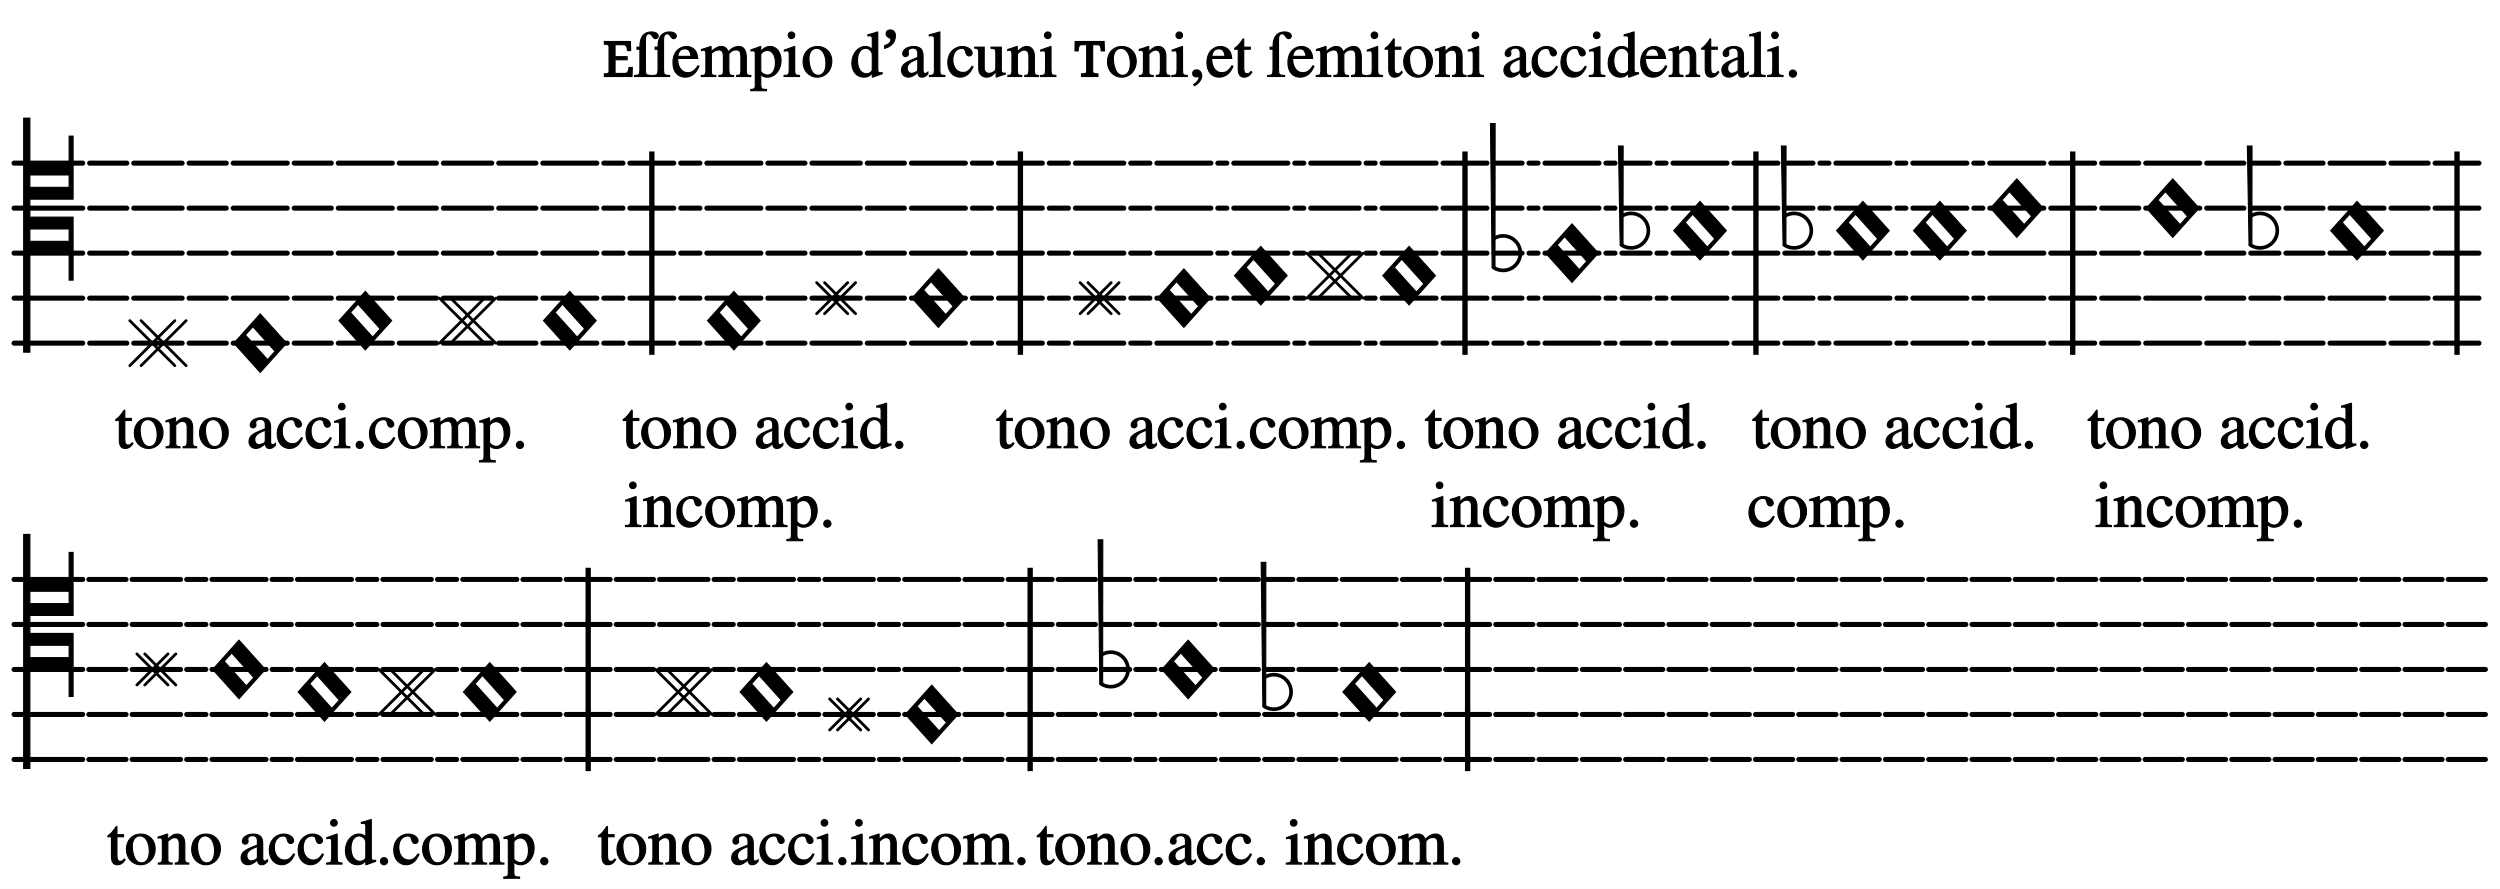
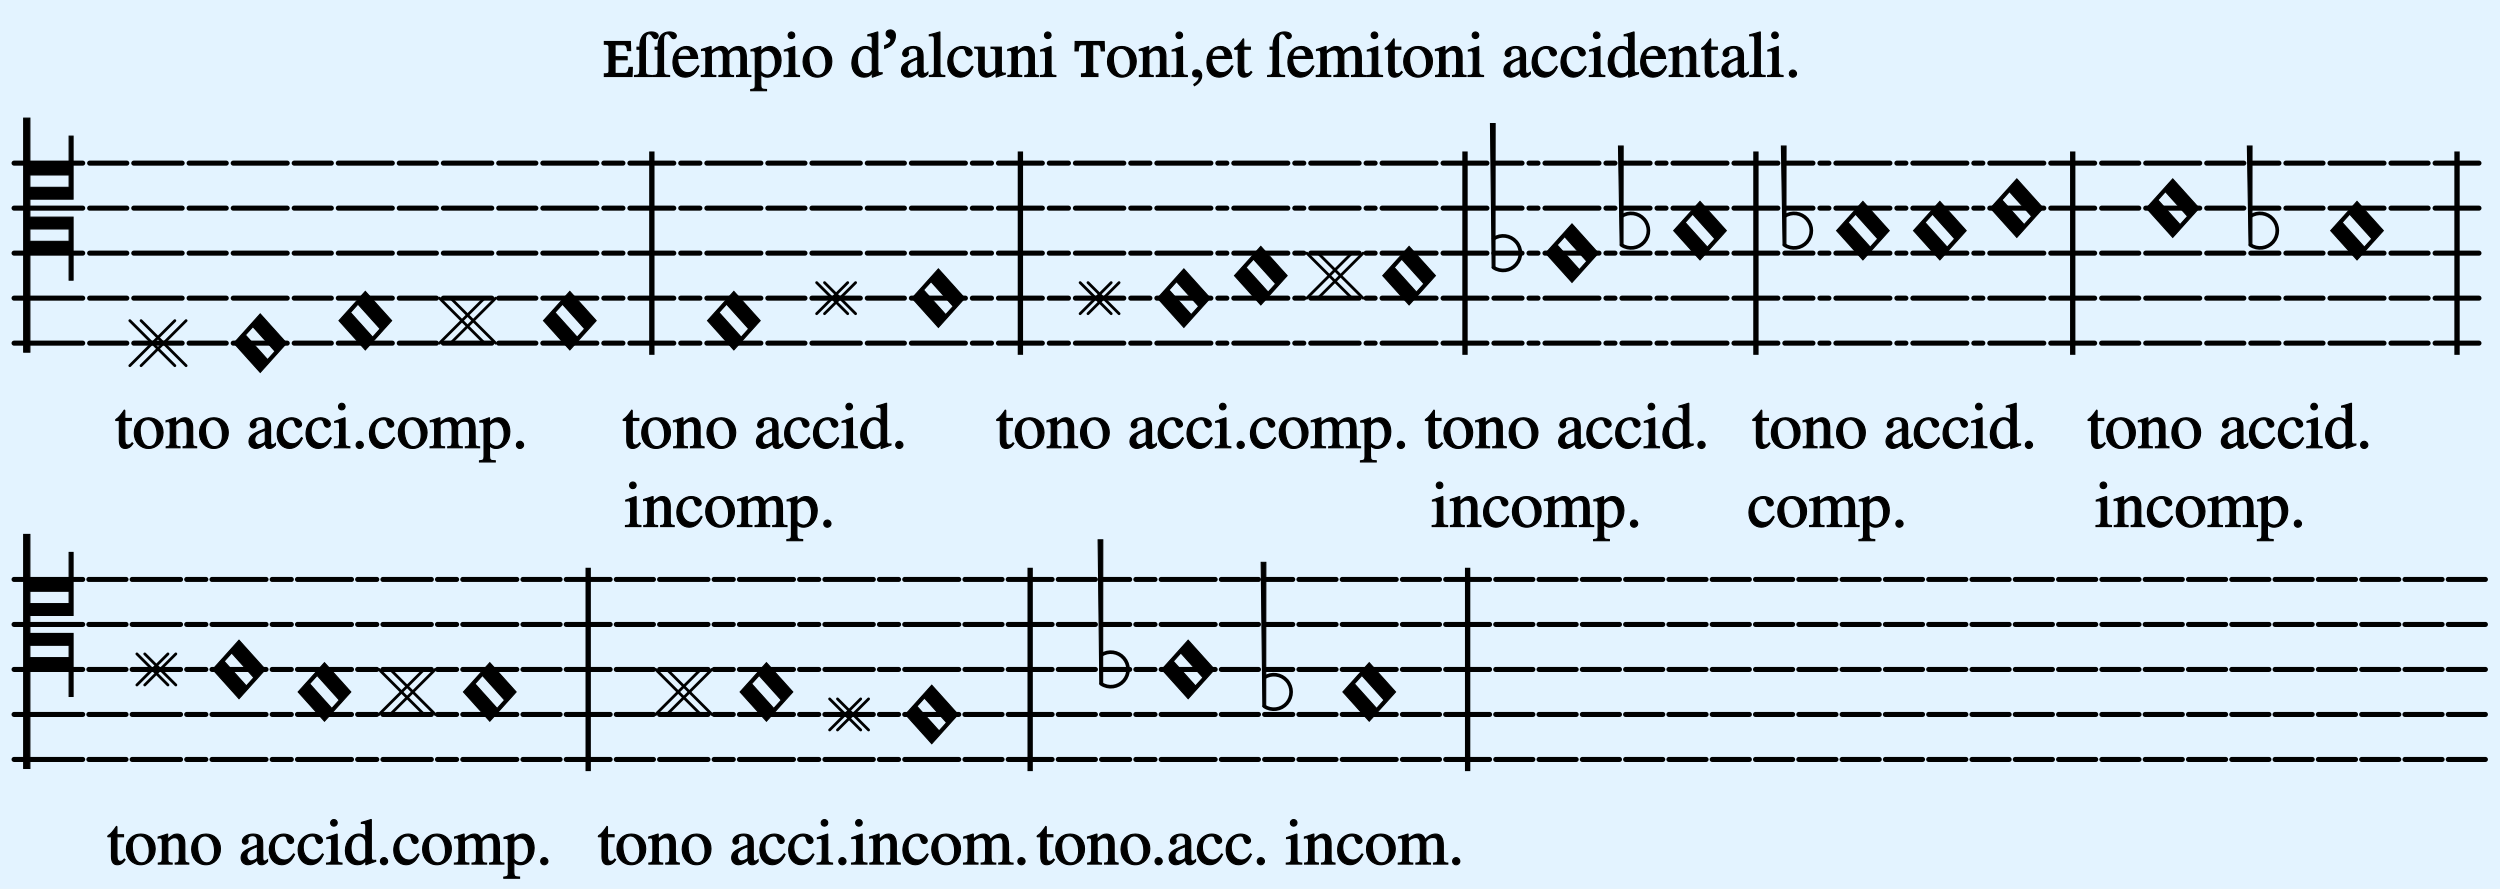
<svg xmlns="http://www.w3.org/2000/svg" xmlns:xlink="http://www.w3.org/1999/xlink" stroke="black" width="1111.0" viewBox="0 0 2222.0 790.0" id="b1-c23-m1-a" version="1.1">
-   <rect width="100%" height="100%" fill="white" stroke-width="0" />
+   <rect width="100%" height="100%" fill="#e3f3ff" stroke-width="0" />
  <defs>
    <g id="flat-4">
      <line x1="2.5" y1="35.0" x2="27.5" y2="35.0" stroke-width="4.5" stroke-linecap="round" />
      <line x1="2.5" y1="75.0" x2="27.5" y2="75.0" stroke-width="4.5" stroke-linecap="round" />
      <line x1="2.5" y1="115.0" x2="27.5" y2="115.0" stroke-width="4.5" stroke-linecap="round" />
      <line x1="2.5" y1="155.0" x2="27.5" y2="155.0" stroke-width="4.5" stroke-linecap="round" />
      <line x1="2.5" y1="195.0" x2="27.5" y2="195.0" stroke-width="4.5" stroke-linecap="round" />
      <path stroke="black" fill="none" stroke-width="3.25" stroke-linecap="round" d="M2.2 147.8 A15.36 15.36 0 1 0 2.2 122.2 " />
      <path fill="black" d="M0.95 147.8 L3.45 147.8 L3.575 19.8 L-0.55 19.8 z" />
    </g>
    <g id="sharp-5">
      <line x1="2.5" y1="35.0" x2="45.5" y2="35.0" stroke-width="4.5" stroke-linecap="round" />
      <line x1="2.5" y1="75.0" x2="45.5" y2="75.0" stroke-width="4.5" stroke-linecap="round" />
      <line x1="2.5" y1="115.0" x2="45.5" y2="115.0" stroke-width="4.5" stroke-linecap="round" />
      <line x1="2.5" y1="155.0" x2="45.5" y2="155.0" stroke-width="4.5" stroke-linecap="round" />
      <line x1="2.5" y1="195.0" x2="45.5" y2="195.0" stroke-width="4.5" stroke-linecap="round" />
      <line x1="41.3" y1="128.8" x2="13.7" y2="101.2" stroke-width="2.5" stroke-linecap="round" />
      <line x1="41.3" y1="101.2" x2="13.7" y2="128.8" stroke-width="2.5" stroke-linecap="round" />
      <line x1="34.3" y1="128.8" x2="6.7" y2="101.2" stroke-width="2.5" stroke-linecap="round" />
      <line x1="34.3" y1="101.2" x2="6.7" y2="128.8" stroke-width="2.5" stroke-linecap="round" />
    </g>
    <g id="semibrevis-7">
      <line x1="2.5" y1="35.0" x2="50.5" y2="35.0" stroke-width="4.5" stroke-linecap="round" />
      <line x1="2.5" y1="75.0" x2="50.5" y2="75.0" stroke-width="4.5" stroke-linecap="round" />
      <line x1="2.5" y1="115.0" x2="50.5" y2="115.0" stroke-width="4.5" stroke-linecap="round" />
      <line x1="2.5" y1="155.0" x2="50.5" y2="155.0" stroke-width="4.5" stroke-linecap="round" />
      <line x1="2.5" y1="195.0" x2="50.5" y2="195.0" stroke-width="4.5" stroke-linecap="round" />
      <path fill-rule="evenodd" fill="black" d="M26.5 101.0 L3.1 75.0 L26.5 49.0 L49.9 75.0 zM33.022 89.665 L13.302 67.753 L19.978 60.335 L39.698 82.247 z" />
    </g>
    <g id="semibrevis-6">
      <line x1="2.5" y1="35.0" x2="50.5" y2="35.0" stroke-width="4.5" stroke-linecap="round" />
      <line x1="2.5" y1="75.0" x2="50.5" y2="75.0" stroke-width="4.5" stroke-linecap="round" />
      <line x1="2.5" y1="115.0" x2="50.5" y2="115.0" stroke-width="4.5" stroke-linecap="round" />
      <line x1="2.5" y1="155.0" x2="50.5" y2="155.0" stroke-width="4.5" stroke-linecap="round" />
      <line x1="2.5" y1="195.0" x2="50.5" y2="195.0" stroke-width="4.5" stroke-linecap="round" />
      <path fill-rule="evenodd" fill="black" d="M26.5 121.0 L3.1 95.0 L26.5 69.0 L49.9 95.0 zM33.022 109.665 L13.302 87.753 L19.978 80.335 L39.698 102.247 z" />
    </g>
    <g id="flat-6">
      <line x1="2.5" y1="35.0" x2="27.5" y2="35.0" stroke-width="4.5" stroke-linecap="round" />
      <line x1="2.5" y1="75.0" x2="27.5" y2="75.0" stroke-width="4.5" stroke-linecap="round" />
      <line x1="2.5" y1="115.0" x2="27.5" y2="115.0" stroke-width="4.5" stroke-linecap="round" />
      <line x1="2.5" y1="155.0" x2="27.5" y2="155.0" stroke-width="4.5" stroke-linecap="round" />
      <line x1="2.5" y1="195.0" x2="27.5" y2="195.0" stroke-width="4.5" stroke-linecap="round" />
      <path stroke="black" fill="none" stroke-width="3.25" stroke-linecap="round" d="M2.2 107.8 A15.36 15.36 0 1 0 2.2 82.2 " />
      <path fill="black" d="M0.95 107.8 L3.45 107.8 L3.575 19.8 L-0.55 19.8 z" />
    </g>
    <g id="semibrevis-5">
      <line x1="2.5" y1="35.0" x2="50.5" y2="35.0" stroke-width="4.5" stroke-linecap="round" />
      <line x1="2.5" y1="75.0" x2="50.5" y2="75.0" stroke-width="4.5" stroke-linecap="round" />
      <line x1="2.5" y1="115.0" x2="50.5" y2="115.0" stroke-width="4.5" stroke-linecap="round" />
      <line x1="2.5" y1="155.0" x2="50.5" y2="155.0" stroke-width="4.5" stroke-linecap="round" />
      <line x1="2.5" y1="195.0" x2="50.5" y2="195.0" stroke-width="4.5" stroke-linecap="round" />
      <path fill-rule="evenodd" fill="black" d="M26.5 141.0 L3.1 115.0 L26.5 89.0 L49.9 115.0 zM33.022 129.665 L13.302 107.753 L19.978 100.335 L39.698 122.247 z" />
    </g>
    <g id="flat-5">
      <line x1="2.5" y1="35.0" x2="27.5" y2="35.0" stroke-width="4.5" stroke-linecap="round" />
      <line x1="2.5" y1="75.0" x2="27.5" y2="75.0" stroke-width="4.5" stroke-linecap="round" />
      <line x1="2.5" y1="115.0" x2="27.5" y2="115.0" stroke-width="4.5" stroke-linecap="round" />
      <line x1="2.5" y1="155.0" x2="27.5" y2="155.0" stroke-width="4.5" stroke-linecap="round" />
      <line x1="2.5" y1="195.0" x2="27.5" y2="195.0" stroke-width="4.5" stroke-linecap="round" />
      <path stroke="black" fill="none" stroke-width="3.25" stroke-linecap="round" d="M2.2 127.8 A15.36 15.36 0 1 0 2.2 102.2 " />
      <path fill="black" d="M0.95 127.8 L3.45 127.8 L3.575 -0.2 L-0.55 -0.2 z" />
    </g>
    <g id="sharp-4">
      <line x1="2.5" y1="35.0" x2="45.5" y2="35.0" stroke-width="4.5" stroke-linecap="round" />
      <line x1="2.5" y1="75.0" x2="45.5" y2="75.0" stroke-width="4.5" stroke-linecap="round" />
      <line x1="2.5" y1="115.0" x2="45.5" y2="115.0" stroke-width="4.5" stroke-linecap="round" />
      <line x1="2.5" y1="155.0" x2="45.5" y2="155.0" stroke-width="4.5" stroke-linecap="round" />
      <line x1="2.5" y1="195.0" x2="45.5" y2="195.0" stroke-width="4.5" stroke-linecap="round" />
      <line x1="49.0" y1="155.0" x2="9.0" y2="115.0" stroke-width="2.5" stroke-linecap="round" />
      <line x1="49.0" y1="115.0" x2="9.0" y2="155.0" stroke-width="2.5" stroke-linecap="round" />
      <line x1="39.0" y1="155.0" x2="-1.0" y2="115.0" stroke-width="2.5" stroke-linecap="round" />
      <line x1="39.0" y1="115.0" x2="-1.0" y2="155.0" stroke-width="2.5" stroke-linecap="round" />
    </g>
    <g id="semibrevis-4">
      <line x1="2.5" y1="35.0" x2="50.5" y2="35.0" stroke-width="4.5" stroke-linecap="round" />
      <line x1="2.5" y1="75.0" x2="50.5" y2="75.0" stroke-width="4.5" stroke-linecap="round" />
      <line x1="2.5" y1="115.0" x2="50.5" y2="115.0" stroke-width="4.5" stroke-linecap="round" />
      <line x1="2.5" y1="155.0" x2="50.5" y2="155.0" stroke-width="4.5" stroke-linecap="round" />
      <line x1="2.5" y1="195.0" x2="50.5" y2="195.0" stroke-width="4.5" stroke-linecap="round" />
      <path fill-rule="evenodd" fill="black" d="M26.5 161.0 L3.1 135.0 L26.5 109.0 L49.9 135.0 zM33.022 149.665 L13.302 127.753 L19.978 120.335 L39.698 142.247 z" />
    </g>
    <g id="blank-13">
      <line x1="2.5" y1="35.0" x2="10.5" y2="35.0" stroke-width="4.5" stroke-linecap="round" />
      <line x1="2.5" y1="75.0" x2="10.5" y2="75.0" stroke-width="4.5" stroke-linecap="round" />
      <line x1="2.5" y1="115.0" x2="10.5" y2="115.0" stroke-width="4.5" stroke-linecap="round" />
      <line x1="2.5" y1="155.0" x2="10.5" y2="155.0" stroke-width="4.5" stroke-linecap="round" />
      <line x1="2.5" y1="195.0" x2="10.5" y2="195.0" stroke-width="4.5" stroke-linecap="round" />
    </g>
    <g id="semibrevis-3">
      <line x1="2.5" y1="35.0" x2="50.5" y2="35.0" stroke-width="4.5" stroke-linecap="round" />
      <line x1="2.5" y1="75.0" x2="50.5" y2="75.0" stroke-width="4.5" stroke-linecap="round" />
      <line x1="2.5" y1="115.0" x2="50.5" y2="115.0" stroke-width="4.5" stroke-linecap="round" />
      <line x1="2.5" y1="155.0" x2="50.5" y2="155.0" stroke-width="4.5" stroke-linecap="round" />
      <line x1="2.5" y1="195.0" x2="50.5" y2="195.0" stroke-width="4.5" stroke-linecap="round" />
      <path fill-rule="evenodd" fill="black" d="M26.5 181.0 L3.1 155.0 L26.5 129.0 L49.9 155.0 zM33.022 169.665 L13.302 147.753 L19.978 140.335 L39.698 162.247 z" />
    </g>
    <g id="sharp-3">
      <line x1="2.5" y1="35.0" x2="45.5" y2="35.0" stroke-width="4.5" stroke-linecap="round" />
      <line x1="2.5" y1="75.0" x2="45.5" y2="75.0" stroke-width="4.5" stroke-linecap="round" />
      <line x1="2.5" y1="115.0" x2="45.5" y2="115.0" stroke-width="4.5" stroke-linecap="round" />
      <line x1="2.5" y1="155.0" x2="45.5" y2="155.0" stroke-width="4.5" stroke-linecap="round" />
      <line x1="2.5" y1="195.0" x2="45.5" y2="195.0" stroke-width="4.5" stroke-linecap="round" />
      <line x1="41.3" y1="168.8" x2="13.7" y2="141.2" stroke-width="2.5" stroke-linecap="round" />
      <line x1="41.3" y1="141.2" x2="13.7" y2="168.8" stroke-width="2.5" stroke-linecap="round" />
      <line x1="34.3" y1="168.8" x2="6.7" y2="141.2" stroke-width="2.5" stroke-linecap="round" />
      <line x1="34.3" y1="141.2" x2="6.7" y2="168.8" stroke-width="2.5" stroke-linecap="round" />
    </g>
    <g id="simple-barline">
      <line x1="2.5" y1="35.0" x2="41.5" y2="35.0" stroke-width="4.5" stroke-linecap="round" />
      <line x1="2.5" y1="75.0" x2="41.5" y2="75.0" stroke-width="4.5" stroke-linecap="round" />
      <line x1="2.5" y1="115.0" x2="41.5" y2="115.0" stroke-width="4.5" stroke-linecap="round" />
      <line x1="2.5" y1="155.0" x2="41.5" y2="155.0" stroke-width="4.5" stroke-linecap="round" />
      <line x1="2.5" y1="195.0" x2="41.5" y2="195.0" stroke-width="4.5" stroke-linecap="round" />
      <line x1="22.0" y1="203.0" x2="22.0" y2="27.0" stroke-width="4.75" stroke-linecap="square" />
    </g>
    <g id="blank-22">
      <line x1="2.5" y1="35.0" x2="19.5" y2="35.0" stroke-width="4.5" stroke-linecap="round" />
      <line x1="2.5" y1="75.0" x2="19.5" y2="75.0" stroke-width="4.5" stroke-linecap="round" />
      <line x1="2.5" y1="115.0" x2="19.5" y2="115.0" stroke-width="4.5" stroke-linecap="round" />
      <line x1="2.5" y1="155.0" x2="19.5" y2="155.0" stroke-width="4.5" stroke-linecap="round" />
      <line x1="2.5" y1="195.0" x2="19.5" y2="195.0" stroke-width="4.5" stroke-linecap="round" />
    </g>
    <g id="sharp-2">
      <line x1="2.5" y1="35.0" x2="45.5" y2="35.0" stroke-width="4.5" stroke-linecap="round" />
      <line x1="2.5" y1="75.0" x2="45.5" y2="75.0" stroke-width="4.5" stroke-linecap="round" />
      <line x1="2.5" y1="115.0" x2="45.5" y2="115.0" stroke-width="4.5" stroke-linecap="round" />
      <line x1="2.5" y1="155.0" x2="45.5" y2="155.0" stroke-width="4.5" stroke-linecap="round" />
      <line x1="2.5" y1="195.0" x2="45.5" y2="195.0" stroke-width="4.5" stroke-linecap="round" />
      <line x1="49.0" y1="195.0" x2="9.0" y2="155.0" stroke-width="2.5" stroke-linecap="round" />
      <line x1="49.0" y1="155.0" x2="9.0" y2="195.0" stroke-width="2.5" stroke-linecap="round" />
      <line x1="39.0" y1="195.0" x2="-1.0" y2="155.0" stroke-width="2.5" stroke-linecap="round" />
      <line x1="39.0" y1="155.0" x2="-1.0" y2="195.0" stroke-width="2.5" stroke-linecap="round" />
    </g>
    <g id="semibrevis-2">
      <line x1="2.5" y1="35.0" x2="50.5" y2="35.0" stroke-width="4.5" stroke-linecap="round" />
      <line x1="2.5" y1="75.0" x2="50.5" y2="75.0" stroke-width="4.5" stroke-linecap="round" />
      <line x1="2.5" y1="115.0" x2="50.5" y2="115.0" stroke-width="4.5" stroke-linecap="round" />
      <line x1="2.5" y1="155.0" x2="50.5" y2="155.0" stroke-width="4.5" stroke-linecap="round" />
      <line x1="2.5" y1="195.0" x2="50.5" y2="195.0" stroke-width="4.5" stroke-linecap="round" />
      <path fill-rule="evenodd" fill="black" d="M26.5 201.0 L3.1 175.0 L26.5 149.0 L49.9 175.0 zM33.022 189.665 L13.302 167.753 L19.978 160.335 L39.698 182.247 z" />
    </g>
    <g id="semibrevis-1">
      <line x1="2.5" y1="35.0" x2="50.5" y2="35.0" stroke-width="4.5" stroke-linecap="round" />
      <line x1="2.5" y1="75.0" x2="50.5" y2="75.0" stroke-width="4.5" stroke-linecap="round" />
      <line x1="2.5" y1="115.0" x2="50.5" y2="115.0" stroke-width="4.5" stroke-linecap="round" />
      <line x1="2.5" y1="155.0" x2="50.5" y2="155.0" stroke-width="4.5" stroke-linecap="round" />
      <line x1="2.5" y1="195.0" x2="50.5" y2="195.0" stroke-width="4.5" stroke-linecap="round" />
      <path fill-rule="evenodd" fill="black" d="M26.5 221.0 L3.1 195.0 L26.5 169.0 L49.9 195.0 zM33.022 209.665 L13.302 187.753 L19.978 180.335 L39.698 202.247 z" />
    </g>
    <g id="sharp-1">
      <line x1="2.5" y1="35.0" x2="45.5" y2="35.0" stroke-width="4.5" stroke-linecap="round" />
      <line x1="2.5" y1="75.0" x2="45.5" y2="75.0" stroke-width="4.5" stroke-linecap="round" />
      <line x1="2.5" y1="115.0" x2="45.5" y2="115.0" stroke-width="4.5" stroke-linecap="round" />
      <line x1="2.5" y1="155.0" x2="45.5" y2="155.0" stroke-width="4.5" stroke-linecap="round" />
      <line x1="2.5" y1="195.0" x2="45.5" y2="195.0" stroke-width="4.5" stroke-linecap="round" />
      <line x1="49.0" y1="215.0" x2="9.0" y2="175.0" stroke-width="2.5" stroke-linecap="round" />
      <line x1="49.0" y1="175.0" x2="9.0" y2="215.0" stroke-width="2.5" stroke-linecap="round" />
      <line x1="39.0" y1="215.0" x2="-1.0" y2="175.0" stroke-width="2.5" stroke-linecap="round" />
      <line x1="39.0" y1="175.0" x2="-1.0" y2="215.0" stroke-width="2.5" stroke-linecap="round" />
    </g>
    <g id="blank-38">
      <line x1="2.5" y1="35.0" x2="35.5" y2="35.0" stroke-width="4.5" stroke-linecap="round" />
      <line x1="2.5" y1="75.0" x2="35.5" y2="75.0" stroke-width="4.5" stroke-linecap="round" />
      <line x1="2.5" y1="115.0" x2="35.5" y2="115.0" stroke-width="4.5" stroke-linecap="round" />
      <line x1="2.5" y1="155.0" x2="35.5" y2="155.0" stroke-width="4.5" stroke-linecap="round" />
      <line x1="2.5" y1="195.0" x2="35.5" y2="195.0" stroke-width="4.5" stroke-linecap="round" />
    </g>
    <g id="c-clef-7">
      <line x1="2.5" y1="35.0" x2="63.5" y2="35.0" stroke-width="4.5" stroke-linecap="round" />
      <line x1="2.5" y1="75.0" x2="63.5" y2="75.0" stroke-width="4.5" stroke-linecap="round" />
      <line x1="2.5" y1="115.0" x2="63.5" y2="115.0" stroke-width="4.5" stroke-linecap="round" />
      <line x1="2.5" y1="155.0" x2="63.5" y2="155.0" stroke-width="4.5" stroke-linecap="round" />
      <line x1="2.5" y1="195.0" x2="63.5" y2="195.0" stroke-width="4.5" stroke-linecap="round" />
      <path fill-rule="evenodd" color="black" d="M11.05 -5.0 L11.05 203.0 L16.55 203.0 L16.55 115.0 L51.45 115.0 L51.45 139.0 L54.95 139.0 L54.95 83.0 L16.55 83.0 L16.55 67.0 L54.95 67.0 L54.95 11.0 L51.45 11.0 L51.45 35.0 L16.55 35.0 L16.55 -5.0 zM16.55 104.5 L51.45 104.5 L51.45 93.5 L16.55 93.5 zM16.55 56.5 L51.45 56.5 L51.45 45.5 L16.55 45.5 z" />
    </g>
  </defs>
  <text x="921" y="768" font-size="58" text-anchor="left" alignment-baseline="baseline" font-weight="normal" font-family="Times, serif" font-style="normal" stroke="black" fill="black">tono.acc. incom.</text>
  <text x="531" y="768" font-size="58" text-anchor="left" alignment-baseline="baseline" font-weight="normal" font-family="Times, serif" font-style="normal" stroke="black" fill="black">tono acci.incom.</text>
  <text x="95" y="768" font-size="58" text-anchor="left" alignment-baseline="baseline" font-weight="normal" font-family="Times, serif" font-style="normal" stroke="black" fill="black">tono accid.comp.</text>
  <use xlink:href="#blank-38" x="2173.519" y="480" />
  <use xlink:href="#blank-38" x="2135.036" y="480" />
  <use xlink:href="#blank-38" x="2096.554" y="480" />
  <use xlink:href="#blank-38" x="2058.072" y="480" />
  <use xlink:href="#blank-38" x="2019.59" y="480" />
  <use xlink:href="#blank-38" x="1981.108" y="480" />
  <use xlink:href="#blank-38" x="1942.626" y="480" />
  <use xlink:href="#blank-38" x="1904.143" y="480" />
  <use xlink:href="#blank-38" x="1865.661" y="480" />
  <use xlink:href="#blank-38" x="1827.179" y="480" />
  <use xlink:href="#blank-38" x="1788.697" y="480" />
  <use xlink:href="#blank-38" x="1750.215" y="480" />
  <use xlink:href="#blank-38" x="1711.732" y="480" />
  <use xlink:href="#blank-38" x="1673.25" y="480" />
  <use xlink:href="#blank-38" x="1634.768" y="480" />
  <use xlink:href="#blank-38" x="1596.286" y="480" />
  <use xlink:href="#blank-38" x="1557.804" y="480" />
  <use xlink:href="#blank-38" x="1519.322" y="480" />
  <use xlink:href="#blank-38" x="1480.839" y="480" />
  <use xlink:href="#blank-38" x="1442.357" y="480" />
  <use xlink:href="#blank-38" x="1403.875" y="480" />
  <use xlink:href="#blank-38" x="1365.393" y="480" />
  <use xlink:href="#blank-38" x="1326.911" y="480" />
  <use xlink:href="#simple-barline" x="1282.428" y="480" />
  <use xlink:href="#blank-38" x="1243.946" y="480" />
  <use xlink:href="#semibrevis-4" x="1190.464" y="480" />
  <use xlink:href="#blank-38" x="1151.982" y="480" />
  <use xlink:href="#flat-4" x="1121.5" y="480" />
  <use xlink:href="#blank-38" x="1083.018" y="480" />
  <use xlink:href="#semibrevis-5" x="1029.535" y="480" />
  <use xlink:href="#blank-22" x="1007.053" y="480" />
  <use xlink:href="#flat-5" x="976.571" y="480" />
  <use xlink:href="#blank-38" x="938.089" y="480" />
  <use xlink:href="#simple-barline" x="893.607" y="480" />
  <use xlink:href="#blank-38" x="855.125" y="480" />
  <use xlink:href="#semibrevis-3" x="801.643" y="480" />
  <use xlink:href="#blank-22" x="779.161" y="480" />
  <use xlink:href="#sharp-3" x="730.678" y="480" />
  <use xlink:href="#blank-22" x="708.196" y="480" />
  <use xlink:href="#semibrevis-4" x="654.714" y="480" />
  <use xlink:href="#blank-22" x="632.232" y="480" />
  <use xlink:href="#sharp-4" x="583.75" y="480" />
  <use xlink:href="#blank-38" x="545.268" y="480" />
  <use xlink:href="#simple-barline" x="500.786" y="480" />
  <use xlink:href="#blank-38" x="462.304" y="480" />
  <use xlink:href="#semibrevis-4" x="408.821" y="480" />
  <use xlink:href="#blank-22" x="386.339" y="480" />
  <use xlink:href="#sharp-4" x="337.857" y="480" />
  <use xlink:href="#blank-22" x="315.375" y="480" />
  <use xlink:href="#semibrevis-4" x="261.893" y="480" />
  <use xlink:href="#blank-22" x="239.411" y="480" />
  <use xlink:href="#semibrevis-5" x="185.929" y="480" />
  <use xlink:href="#blank-22" x="163.446" y="480" />
  <use xlink:href="#sharp-5" x="114.964" y="480" />
  <use xlink:href="#blank-38" x="76.482" y="480" />
  <use xlink:href="#c-clef-7" x="10" y="480" />
  <text x="1862" y="468" font-size="58" text-anchor="left" alignment-baseline="baseline" font-weight="normal" font-family="Times, serif" font-style="normal" stroke="black" fill="black">incomp.</text>
  <text x="1553" y="468" font-size="58" text-anchor="left" alignment-baseline="baseline" font-weight="normal" font-family="Times, serif" font-style="normal" stroke="black" fill="black">comp.</text>
  <text x="1272" y="468" font-size="58" text-anchor="left" alignment-baseline="baseline" font-weight="normal" font-family="Times, serif" font-style="normal" stroke="black" fill="black">incomp.</text>
  <text x="555" y="468" font-size="58" text-anchor="left" alignment-baseline="baseline" font-weight="normal" font-family="Times, serif" font-style="normal" stroke="black" fill="black">incomp.</text>
  <text x="1855" y="398" font-size="58" text-anchor="left" alignment-baseline="baseline" font-weight="normal" font-family="Times, serif" font-style="normal" stroke="black" fill="black">tono accid.</text>
  <text x="1557" y="398" font-size="58" text-anchor="left" alignment-baseline="baseline" font-weight="normal" font-family="Times, serif" font-style="normal" stroke="black" fill="black">tono accid.</text>
  <text x="1266" y="398" font-size="58" text-anchor="left" alignment-baseline="baseline" font-weight="normal" font-family="Times, serif" font-style="normal" stroke="black" fill="black">tono accid.</text>
  <text x="885" y="398" font-size="58" text-anchor="left" alignment-baseline="baseline" font-weight="normal" font-family="Times, serif" font-style="normal" stroke="black" fill="black">tono acci.comp.</text>
  <text x="553" y="398" font-size="58" text-anchor="left" alignment-baseline="baseline" font-weight="normal" font-family="Times, serif" font-style="normal" stroke="black" fill="black">tono accid.</text>
  <text x="102" y="398" font-size="58" text-anchor="left" alignment-baseline="baseline" font-weight="normal" font-family="Times, serif" font-style="normal" stroke="black" fill="black">tono acci.comp.</text>
  <use xlink:href="#simple-barline" x="2161.803" y="110" />
  <use xlink:href="#blank-38" x="2122.607" y="110" />
  <use xlink:href="#semibrevis-6" x="2068.41" y="110" />
  <use xlink:href="#blank-38" x="2029.214" y="110" />
  <use xlink:href="#flat-6" x="1998.017" y="110" />
  <use xlink:href="#blank-38" x="1958.821" y="110" />
  <use xlink:href="#semibrevis-7" x="1904.624" y="110" />
  <use xlink:href="#blank-38" x="1865.428" y="110" />
  <use xlink:href="#simple-barline" x="1820.232" y="110" />
  <use xlink:href="#semibrevis-7" x="1766.035" y="110" />
  <use xlink:href="#blank-13" x="1751.839" y="110" />
  <use xlink:href="#semibrevis-6" x="1697.642" y="110" />
  <use xlink:href="#blank-13" x="1683.446" y="110" />
  <use xlink:href="#semibrevis-6" x="1629.249" y="110" />
  <use xlink:href="#blank-13" x="1615.053" y="110" />
  <use xlink:href="#flat-6" x="1583.857" y="110" />
  <use xlink:href="#simple-barline" x="1538.66" y="110" />
  <use xlink:href="#semibrevis-6" x="1484.464" y="110" />
  <use xlink:href="#blank-13" x="1470.267" y="110" />
  <use xlink:href="#flat-6" x="1439.071" y="110" />
  <use xlink:href="#blank-13" x="1424.875" y="110" />
  <use xlink:href="#semibrevis-5" x="1370.678" y="110" />
  <use xlink:href="#blank-13" x="1356.482" y="110" />
  <use xlink:href="#flat-5" x="1325.285" y="110" />
  <use xlink:href="#simple-barline" x="1280.089" y="110" />
  <use xlink:href="#semibrevis-4" x="1225.893" y="110" />
  <use xlink:href="#blank-13" x="1211.696" y="110" />
  <use xlink:href="#sharp-4" x="1162.5" y="110" />
  <use xlink:href="#blank-13" x="1148.303" y="110" />
  <use xlink:href="#semibrevis-4" x="1094.107" y="110" />
  <use xlink:href="#blank-13" x="1079.91" y="110" />
  <use xlink:href="#semibrevis-3" x="1025.714" y="110" />
  <use xlink:href="#blank-22" x="1002.518" y="110" />
  <use xlink:href="#sharp-3" x="953.321" y="110" />
  <use xlink:href="#blank-22" x="930.125" y="110" />
  <use xlink:href="#simple-barline" x="884.928" y="110" />
  <use xlink:href="#blank-22" x="861.732" y="110" />
  <use xlink:href="#semibrevis-3" x="807.536" y="110" />
  <use xlink:href="#blank-38" x="768.339" y="110" />
  <use xlink:href="#sharp-3" x="719.143" y="110" />
  <use xlink:href="#blank-38" x="679.946" y="110" />
  <use xlink:href="#semibrevis-2" x="625.75" y="110" />
  <use xlink:href="#blank-22" x="602.554" y="110" />
  <use xlink:href="#simple-barline" x="557.357" y="110" />
  <use xlink:href="#blank-22" x="534.161" y="110" />
  <use xlink:href="#semibrevis-2" x="479.964" y="110" />
  <use xlink:href="#blank-38" x="440.768" y="110" />
  <use xlink:href="#sharp-2" x="391.571" y="110" />
  <use xlink:href="#blank-38" x="352.375" y="110" />
  <use xlink:href="#semibrevis-2" x="298.179" y="110" />
  <use xlink:href="#blank-38" x="258.982" y="110" />
  <use xlink:href="#semibrevis-1" x="204.786" y="110" />
  <use xlink:href="#blank-38" x="165.589" y="110" />
  <use xlink:href="#sharp-1" x="116.393" y="110" />
  <use xlink:href="#blank-38" x="77.196" y="110" />
  <use xlink:href="#c-clef-7" x="10" y="110" />
  <text x="535" y="68" font-size="58" text-anchor="left" alignment-baseline="baseline" textLength="1098" font-weight="normal" font-family="Times, serif" font-style="normal" stroke="black" fill="black">ᴇſſempio dʼalcuni ᴛoni,et ſemitoni accidentali.</text>
</svg>
